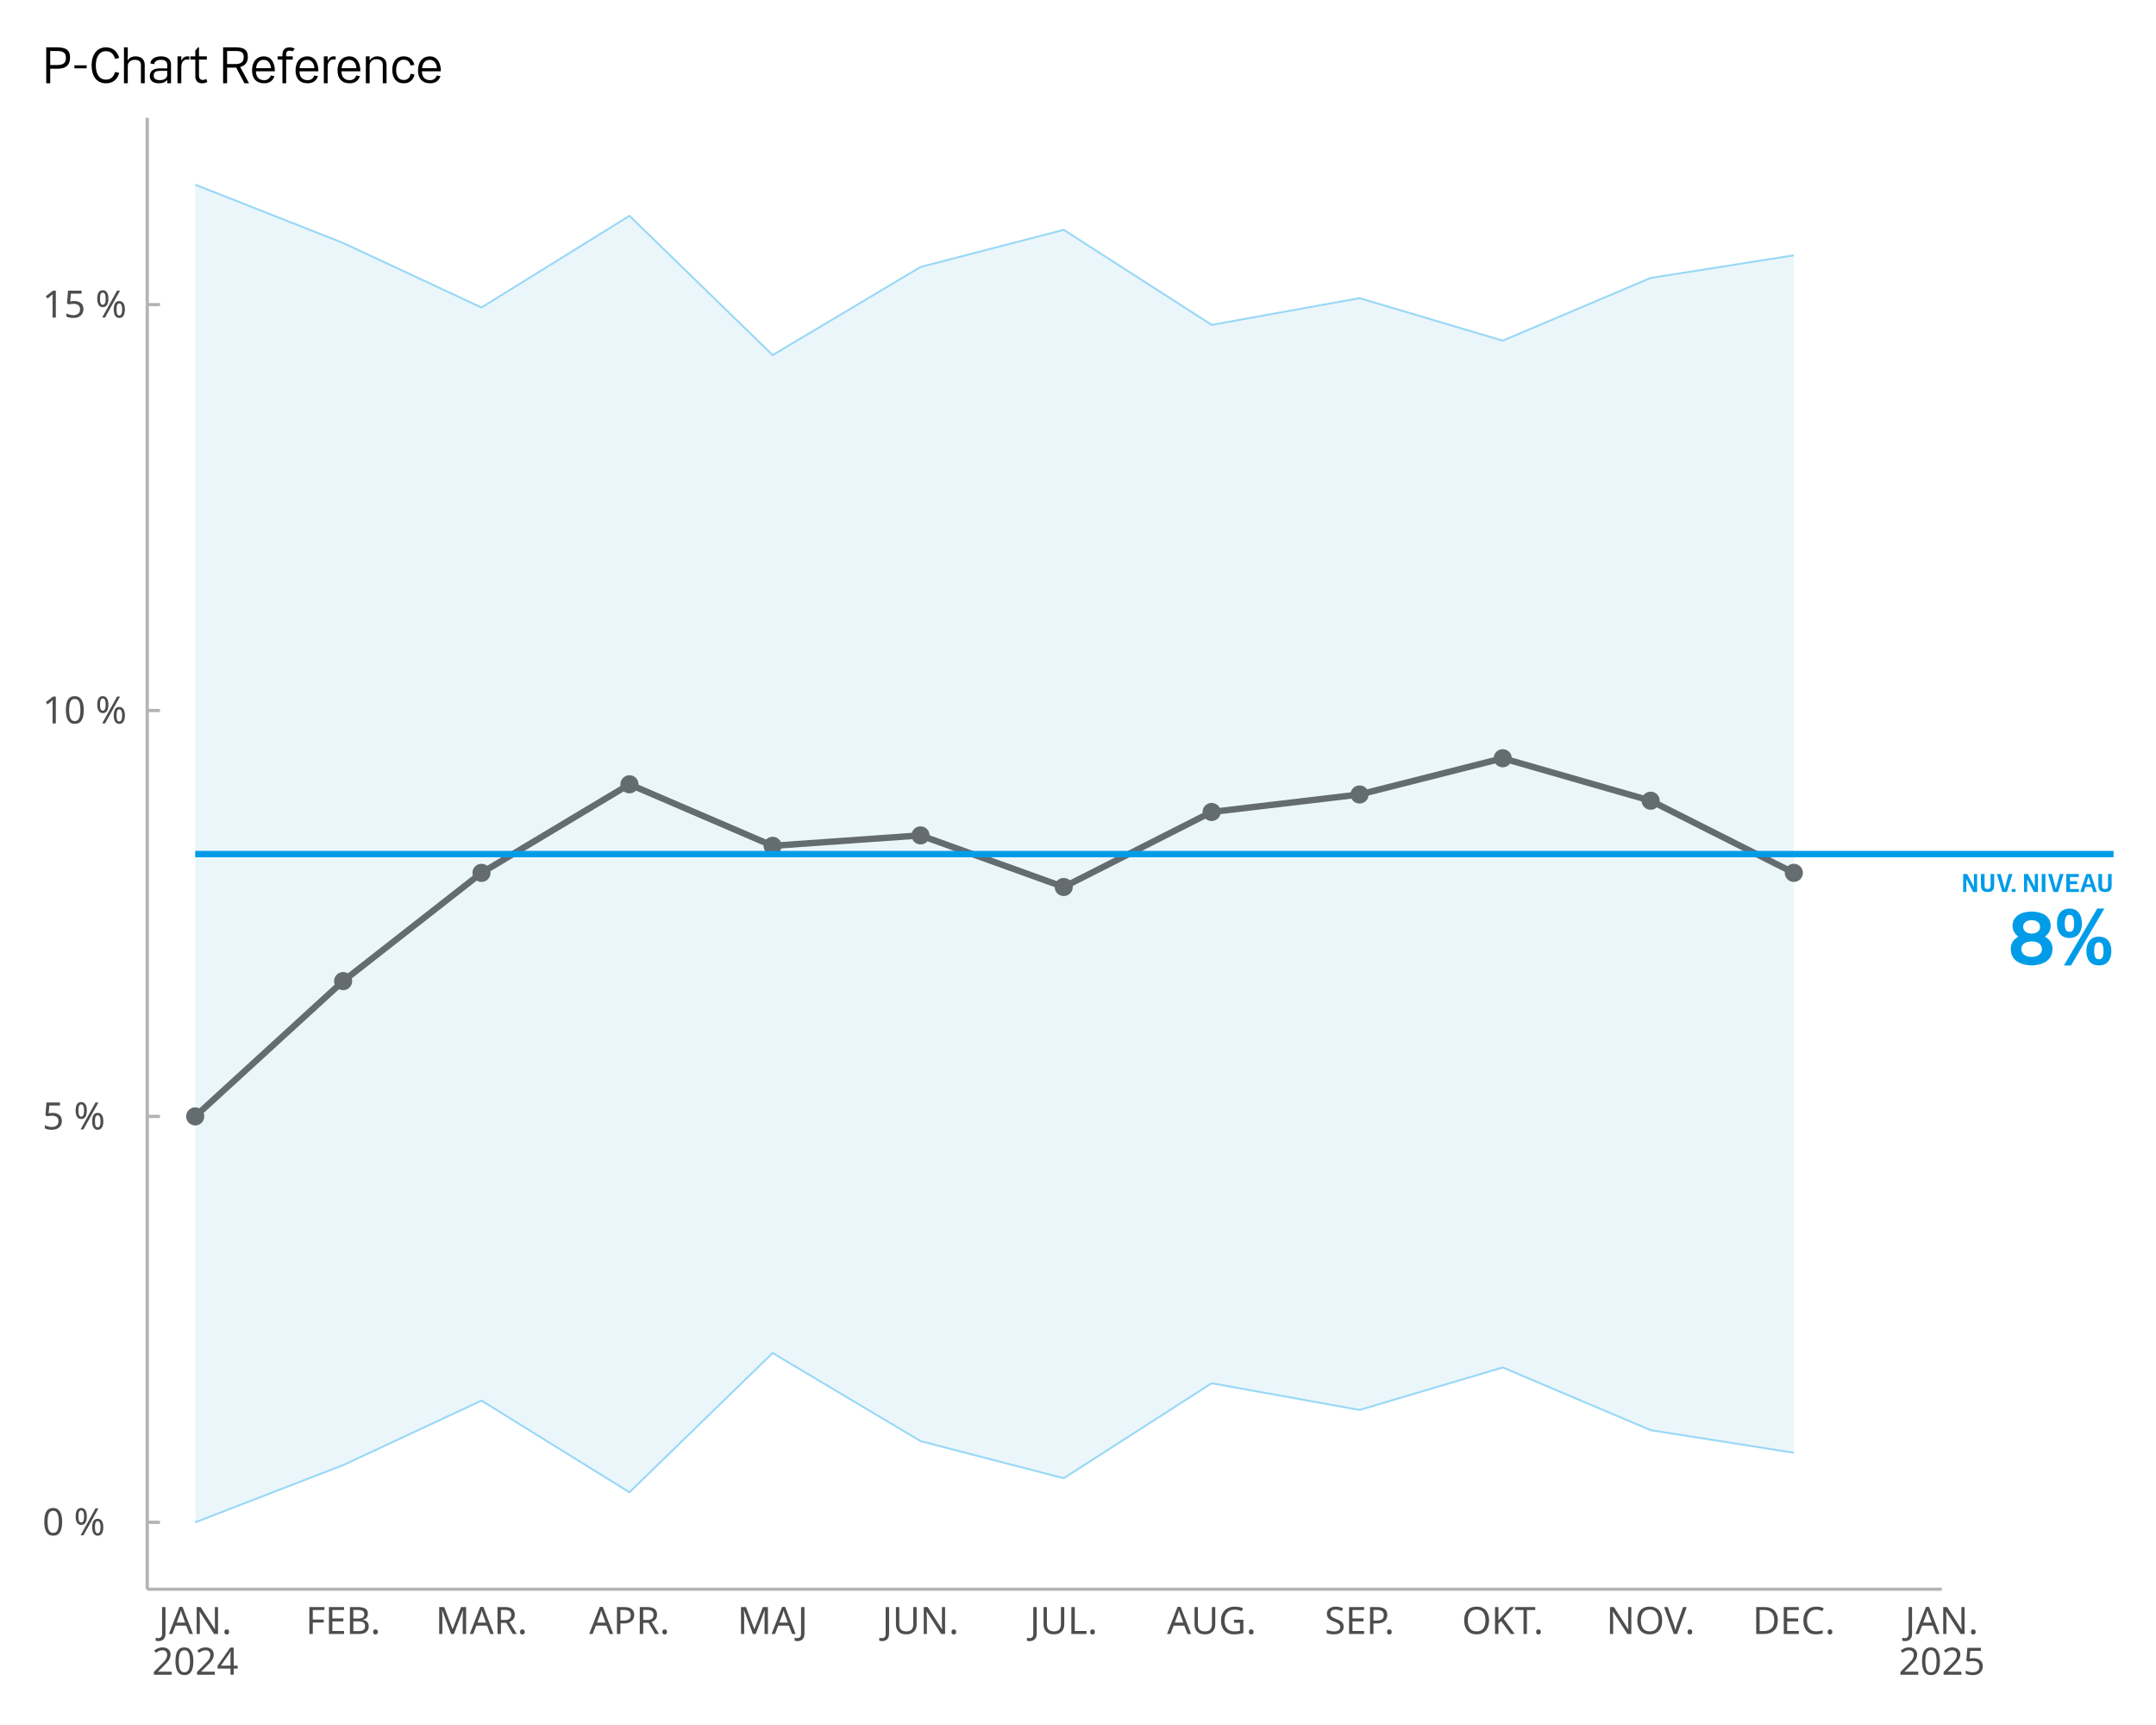
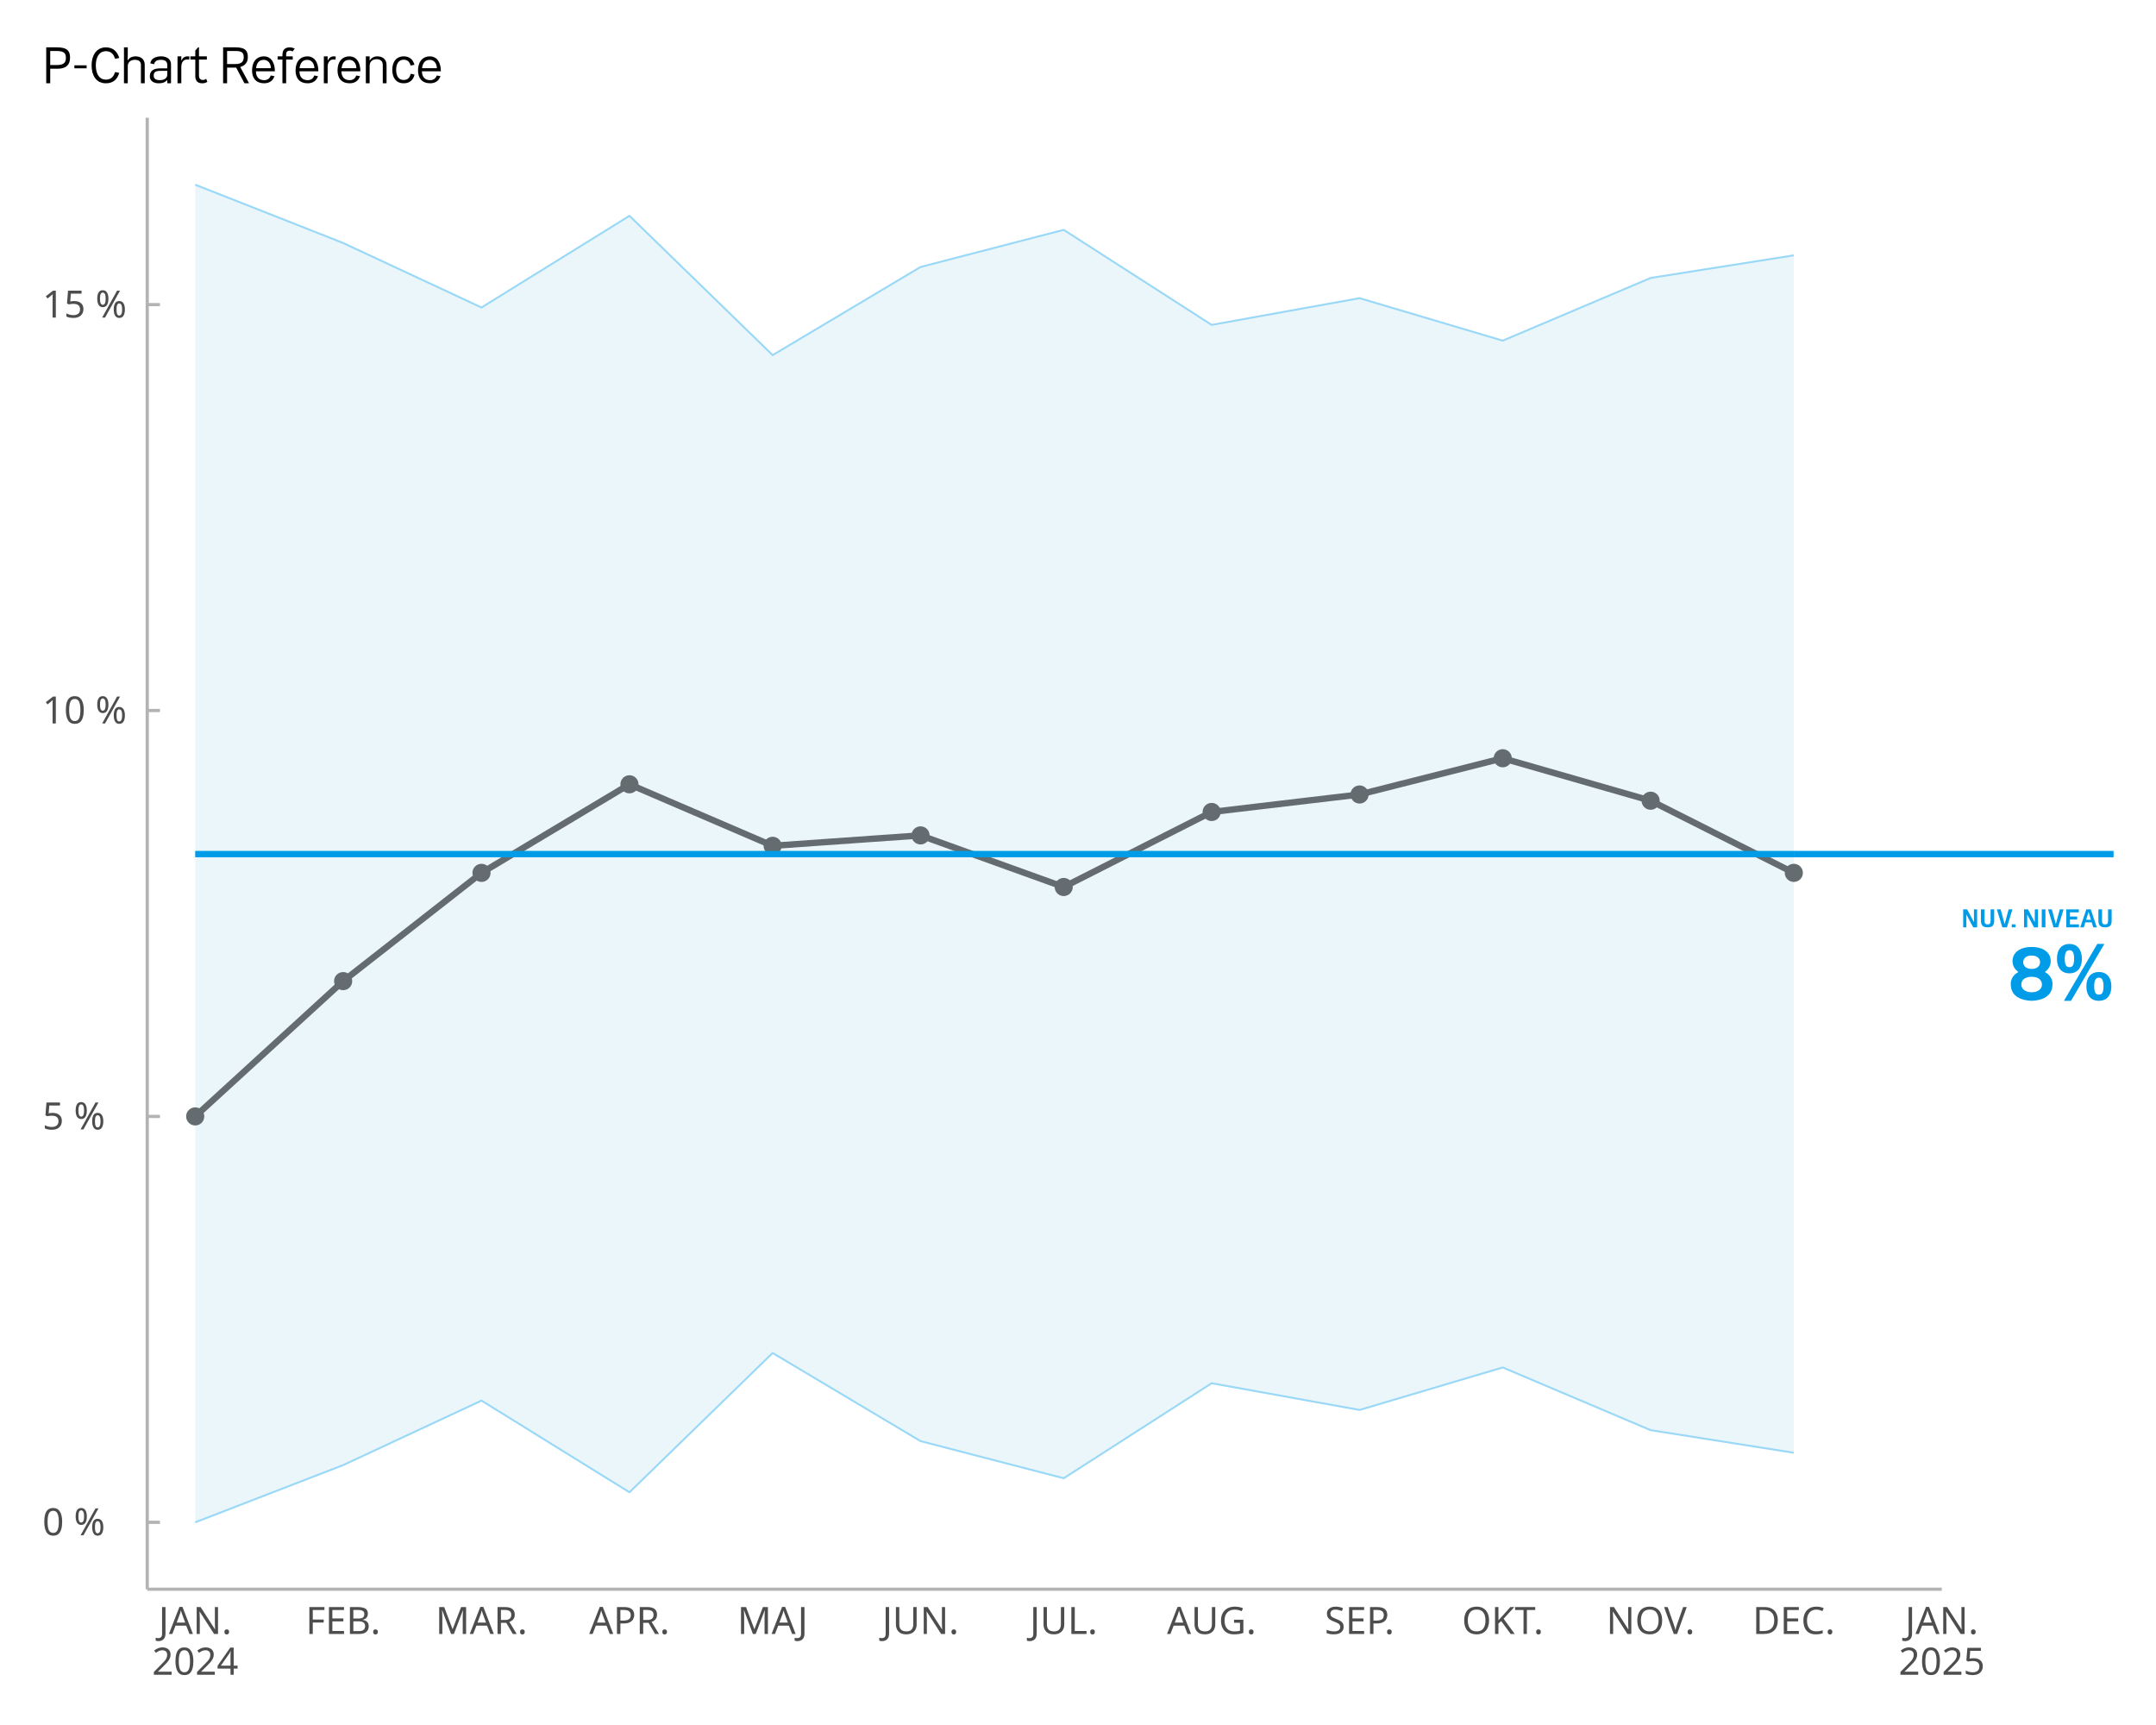
<svg xmlns="http://www.w3.org/2000/svg" class="svglite" data-engine-version="2.0" width="720.00pt" height="576.00pt" viewBox="0 0 720.00 576.00">
  <defs>
    <style type="text/css">
    .svglite line, .svglite polyline, .svglite polygon, .svglite path, .svglite rect, .svglite circle {
      fill: none;
      stroke: #000000;
      stroke-linecap: round;
      stroke-linejoin: round;
      stroke-miterlimit: 10.00;
    }
  </style>
  </defs>
  <rect width="100%" height="100%" style="stroke: none; fill: #FFFFFF;" />
  <defs>
    <clipPath id="cpMC4wMHw3MjAuMDB8MC4wMHw1NzYuMDA=">
      <rect x="0.00" y="0.00" width="720.00" height="576.00" />
    </clipPath>
  </defs>
  <g clip-path="url(#cpMC4wMHw3MjAuMDB8MC4wMHw1NzYuMDA=)">
    <rect x="0.00" y="0.00" width="720.00" height="576.00" style="stroke-width: 1.36; stroke: none; fill: #FFFFFF;" />
  </g>
  <defs>
    <clipPath id="cpNDkuMTd8NzA1LjgzfDM5LjMzfDUzMC42Ng==">
      <rect x="49.17" y="39.33" width="656.66" height="491.32" />
    </clipPath>
  </defs>
  <g clip-path="url(#cpNDkuMTd8NzA1LjgzfDM5LjMzfDUzMC42Ng==)">
    <rect x="49.17" y="39.33" width="656.66" height="491.32" style="stroke-width: 1.36; stroke: none; fill: #FFFFFF;" />
    <polygon points="65.19,61.67 114.59,81.14 160.80,102.68 210.21,72.07 258.02,118.58 307.42,89.15 355.23,76.75 404.63,108.48 454.03,99.56 501.84,113.75 551.24,92.81 599.05,85.26 599.05,485.10 551.24,477.55 501.84,456.61 454.03,470.80 404.63,461.88 355.23,493.61 307.42,481.21 258.02,451.78 210.21,498.29 160.80,467.68 114.59,489.22 65.19,508.32 " style="stroke-width: 0.00; stroke: none; stroke-linecap: butt; fill: #D8EEF9; fill-opacity: 0.50;" />
    <polyline points="65.19,61.67 114.59,81.14 160.80,102.68 210.21,72.07 258.02,118.58 307.42,89.15 355.23,76.75 404.63,108.48 454.03,99.56 501.84,113.75 551.24,92.81 599.05,85.26 " style="stroke-width: 1.36; stroke: none; stroke-linecap: butt;" />
    <polyline points="599.05,485.10 551.24,477.55 501.84,456.61 454.03,470.80 404.63,461.88 355.23,493.61 307.42,481.21 258.02,451.78 210.21,498.29 160.80,467.68 114.59,489.22 65.19,508.32 " style="stroke-width: 1.36; stroke: none; stroke-linecap: butt;" />
    <polyline points="65.19,61.67 114.59,81.14 160.80,102.68 210.21,72.07 258.02,118.58 307.42,89.15 355.23,76.75 404.63,108.48 454.03,99.56 501.84,113.75 551.24,92.81 599.05,85.26 " style="stroke-width: 0.64; stroke: #99D8F6; stroke-linecap: butt;" />
    <polyline points="65.19,508.32 114.59,489.22 160.80,467.68 210.21,498.29 258.02,451.78 307.42,481.21 355.23,493.61 404.63,461.88 454.03,470.80 501.84,456.61 551.24,477.55 599.05,485.10 " style="stroke-width: 0.64; stroke: #99D8F6; stroke-linecap: butt;" />
    <polyline points="65.19,372.78 114.59,327.61 160.80,291.46 210.21,261.89 258.02,282.43 307.42,278.95 355.23,296.18 404.63,271.13 454.03,265.29 501.84,253.19 551.24,267.37 599.05,291.46 " style="stroke-width: 2.13; stroke: #646C6F; stroke-linecap: butt;" />
    <circle cx="65.19" cy="372.78" r="2.58" style="stroke-width: 0.90; stroke: #646C6F; fill: #646C6F;" />
    <circle cx="114.59" cy="327.61" r="2.58" style="stroke-width: 0.90; stroke: #646C6F; fill: #646C6F;" />
    <circle cx="160.80" cy="291.46" r="2.58" style="stroke-width: 0.90; stroke: #646C6F; fill: #646C6F;" />
    <circle cx="210.21" cy="261.89" r="2.58" style="stroke-width: 0.90; stroke: #646C6F; fill: #646C6F;" />
    <circle cx="258.02" cy="282.43" r="2.58" style="stroke-width: 0.90; stroke: #646C6F; fill: #646C6F;" />
    <circle cx="307.42" cy="278.95" r="2.58" style="stroke-width: 0.90; stroke: #646C6F; fill: #646C6F;" />
    <circle cx="355.23" cy="296.18" r="2.58" style="stroke-width: 0.90; stroke: #646C6F; fill: #646C6F;" />
    <circle cx="404.63" cy="271.13" r="2.58" style="stroke-width: 0.90; stroke: #646C6F; fill: #646C6F;" />
    <circle cx="454.03" cy="265.29" r="2.58" style="stroke-width: 0.90; stroke: #646C6F; fill: #646C6F;" />
    <circle cx="501.84" cy="253.19" r="2.58" style="stroke-width: 0.90; stroke: #646C6F; fill: #646C6F;" />
    <circle cx="551.24" cy="267.37" r="2.58" style="stroke-width: 0.90; stroke: #646C6F; fill: #646C6F;" />
    <circle cx="599.05" cy="291.46" r="2.58" style="stroke-width: 0.90; stroke: #646C6F; fill: #646C6F;" />
    <polyline points="65.19,285.18 114.59,285.18 160.80,285.18 210.21,285.18 258.02,285.18 307.42,285.18 355.23,285.18 404.63,285.18 454.03,285.18 501.84,285.18 551.24,285.18 599.05,285.18 " style="stroke-width: 2.13; stroke: #009CE8; stroke-linecap: butt;" />
    <polyline points="599.05,285.18 705.83,285.18 " style="stroke-width: 2.13; stroke: #009CE8; stroke-linecap: butt;" />
-     <path d="M 660.26 291.84 L 659.20 291.84 L 659.20 296.12 L 656.93 291.84 L 655.61 291.84 L 655.61 297.84 L 656.67 297.84 L 656.67 293.56 L 658.95 297.84 L 660.26 297.84 Z" style="fill-rule: nonzero; fill: #009CE8; stroke-width: 0.75; stroke: none;" />
-     <path d="M 665.96 291.84 L 664.76 291.84 L 664.76 295.46 L 664.75 295.88 L 664.70 296.20 L 664.53 296.62 L 664.22 296.81 L 663.78 296.85 L 663.31 296.81 L 662.99 296.62 L 662.88 296.44 L 662.80 296.19 L 662.76 295.87 L 662.75 295.46 L 662.75 291.84 L 661.53 291.84 L 661.53 295.46 L 661.56 296.08 L 661.66 296.59 L 661.83 297.00 L 662.07 297.32 L 662.38 297.56 L 662.77 297.72 L 663.23 297.81 L 663.78 297.84 L 664.32 297.81 L 664.78 297.72 L 665.16 297.56 L 665.46 297.32 L 665.69 297.00 L 665.84 296.59 L 665.94 296.08 L 665.96 295.46 Z" style="fill-rule: nonzero; fill: #009CE8; stroke-width: 0.75; stroke: none;" />
-     <path d="M 670.79 291.84 L 669.47 296.73 L 669.44 296.73 L 668.13 291.84 L 666.86 291.84 L 668.69 297.84 L 670.22 297.84 L 672.05 291.84 Z" style="fill-rule: nonzero; fill: #009CE8; stroke-width: 0.75; stroke: none;" />
-     <path d="M 673.10 296.84 L 671.82 296.84 L 671.82 297.84 L 673.10 297.84 Z" style="fill-rule: nonzero; fill: #009CE8; stroke-width: 0.75; stroke: none;" />
-     <path d="M 680.58 291.84 L 679.52 291.84 L 679.52 296.12 L 677.25 291.84 L 675.93 291.84 L 675.93 297.84 L 676.99 297.84 L 676.99 293.56 L 679.27 297.84 L 680.58 297.84 Z" style="fill-rule: nonzero; fill: #009CE8; stroke-width: 0.75; stroke: none;" />
-     <path d="M 683.07 291.84 L 681.85 291.84 L 681.85 297.84 L 683.07 297.84 Z" style="fill-rule: nonzero; fill: #009CE8; stroke-width: 0.75; stroke: none;" />
-     <path d="M 687.88 291.84 L 686.56 296.73 L 686.53 296.73 L 685.22 291.84 L 683.95 291.84 L 685.78 297.84 L 687.31 297.84 L 689.14 291.84 Z" style="fill-rule: nonzero; fill: #009CE8; stroke-width: 0.75; stroke: none;" />
-     <path d="M 694.27 296.85 L 691.27 296.85 L 691.27 295.23 L 693.67 295.23 L 693.67 294.23 L 691.27 294.23 L 691.27 292.84 L 694.22 292.84 L 694.22 291.84 L 690.05 291.84 L 690.05 297.84 L 694.27 297.84 Z" style="fill-rule: nonzero; fill: #009CE8; stroke-width: 0.75; stroke: none;" />
-     <path d="M 698.23 291.84 L 696.73 291.84 L 694.71 297.84 L 695.90 297.84 L 696.40 296.18 L 698.54 296.18 L 699.04 297.84 L 700.23 297.84 ZM 696.68 295.31 L 697.46 292.73 L 697.48 292.73 L 698.28 295.31 Z" style="fill-rule: nonzero; fill: #009CE8; stroke-width: 0.75; stroke: none;" />
-     <path d="M 705.19 291.84 L 703.99 291.84 L 703.99 295.46 L 703.98 295.88 L 703.93 296.20 L 703.76 296.62 L 703.45 296.81 L 703.01 296.85 L 702.54 296.81 L 702.22 296.62 L 702.11 296.44 L 702.03 296.19 L 701.99 295.87 L 701.98 295.46 L 701.98 291.84 L 700.76 291.84 L 700.76 295.46 L 700.79 296.08 L 700.89 296.59 L 701.06 297.00 L 701.30 297.32 L 701.61 297.56 L 702.00 297.72 L 702.46 297.81 L 703.01 297.84 L 703.55 297.81 L 704.01 297.72 L 704.39 297.56 L 704.69 297.32 L 704.92 297.00 L 705.08 296.59 L 705.17 296.08 L 705.19 295.46 Z" style="fill-rule: nonzero; fill: #009CE8; stroke-width: 0.75; stroke: none;" />
-     <path d="M 679.12 307.30 L 679.70 307.44 L 680.19 307.65 L 680.58 307.92 L 680.89 308.25 L 681.11 308.63 L 681.24 309.04 L 681.29 309.48 L 681.24 309.92 L 681.11 310.34 L 680.89 310.72 L 680.59 311.06 L 680.19 311.33 L 679.71 311.55 L 679.14 311.68 L 678.47 311.73 L 677.80 311.68 L 677.23 311.55 L 676.74 311.33 L 676.34 311.06 L 676.04 310.72 L 675.82 310.34 L 675.69 309.92 L 675.65 309.48 L 675.69 309.04 L 675.82 308.63 L 676.04 308.25 L 676.34 307.92 L 676.73 307.65 L 677.21 307.44 L 677.78 307.30 L 678.44 307.26 ZM 679.24 314.40 L 679.93 314.54 L 680.52 314.76 L 681.01 315.06 L 681.40 315.44 L 681.68 315.88 L 681.85 316.38 L 681.91 316.94 L 681.85 317.47 L 681.68 317.95 L 681.39 318.39 L 681.00 318.77 L 680.50 319.09 L 679.91 319.32 L 679.24 319.47 L 678.47 319.52 L 677.71 319.47 L 677.02 319.32 L 676.43 319.09 L 675.94 318.77 L 675.54 318.39 L 675.26 317.95 L 675.08 317.47 L 675.02 316.94 L 675.08 316.38 L 675.25 315.88 L 675.54 315.44 L 675.93 315.06 L 676.42 314.76 L 677.01 314.54 L 677.70 314.40 L 678.47 314.35 ZM 679.83 322.26 L 681.12 322.01 L 682.30 321.61 L 683.34 321.05 L 684.21 320.29 L 684.57 319.84 L 684.87 319.33 L 685.12 318.77 L 685.29 318.15 L 685.40 317.47 L 685.44 316.73 L 685.39 316.05 L 685.23 315.42 L 684.99 314.84 L 684.68 314.31 L 684.31 313.84 L 683.89 313.43 L 682.97 312.80 L 682.97 312.69 L 683.77 311.98 L 684.36 311.15 L 684.72 310.23 L 684.85 309.24 L 684.81 308.59 L 684.70 307.99 L 684.52 307.44 L 684.29 306.95 L 683.64 306.10 L 682.82 305.45 L 681.84 304.96 L 680.77 304.63 L 679.63 304.44 L 678.47 304.38 L 677.31 304.44 L 676.17 304.63 L 675.09 304.96 L 674.12 305.45 L 673.29 306.10 L 672.65 306.95 L 672.41 307.44 L 672.23 307.99 L 672.12 308.59 L 672.08 309.24 L 672.21 310.23 L 672.57 311.15 L 673.16 311.98 L 673.96 312.69 L 673.96 312.80 L 673.04 313.43 L 672.62 313.84 L 672.25 314.31 L 671.94 314.84 L 671.70 315.42 L 671.54 316.05 L 671.49 316.73 L 671.53 317.47 L 671.64 318.15 L 671.82 318.77 L 672.06 319.33 L 672.36 319.84 L 672.72 320.29 L 673.59 321.05 L 674.64 321.61 L 675.82 322.01 L 677.11 322.26 L 678.47 322.38 Z" style="fill-rule: nonzero; fill: #009CE8; stroke-width: 0.75; stroke: none;" />
-     <path d="M 705.03 316.54 L 704.83 315.60 L 704.50 314.77 L 704.04 314.07 L 703.45 313.51 L 702.73 313.09 L 701.89 312.83 L 700.92 312.74 L 699.95 312.83 L 699.11 313.09 L 698.39 313.51 L 697.80 314.07 L 697.34 314.77 L 697.01 315.60 L 696.81 316.54 L 696.75 317.58 L 696.81 318.62 L 697.01 319.55 L 697.34 320.37 L 697.80 321.07 L 698.39 321.63 L 699.11 322.04 L 699.95 322.29 L 700.92 322.38 L 701.89 322.29 L 702.73 322.04 L 703.45 321.63 L 704.04 321.07 L 704.50 320.37 L 704.83 319.55 L 705.03 318.62 L 705.09 317.58 ZM 700.39 303.38 L 689.25 322.38 L 691.62 322.38 L 702.75 303.38 ZM 695.20 307.43 L 695.00 306.41 L 694.67 305.52 L 694.21 304.77 L 693.62 304.18 L 692.90 303.74 L 692.06 303.47 L 691.09 303.38 L 690.12 303.47 L 689.28 303.74 L 688.56 304.17 L 687.97 304.74 L 687.51 305.46 L 687.19 306.30 L 686.99 307.26 L 686.92 308.32 L 686.99 309.37 L 687.19 310.32 L 687.51 311.16 L 687.97 311.87 L 688.56 312.44 L 689.28 312.86 L 690.12 313.12 L 691.09 313.21 L 692.06 313.12 L 692.90 312.86 L 693.62 312.44 L 694.21 311.87 L 694.67 311.16 L 695.00 310.32 L 695.20 309.37 L 695.26 308.32 L 695.26 308.57 ZM 702.45 318.29 L 702.36 318.93 L 702.22 319.43 L 702.03 319.80 L 701.80 320.05 L 701.53 320.21 L 700.92 320.32 L 700.31 320.21 L 700.05 320.05 L 699.82 319.80 L 699.63 319.43 L 699.48 318.93 L 699.39 318.29 L 699.36 317.49 L 699.39 316.73 L 699.48 316.10 L 699.63 315.60 L 699.82 315.22 L 700.05 314.95 L 700.31 314.76 L 700.92 314.63 L 701.53 314.76 L 701.80 314.95 L 702.03 315.22 L 702.22 315.60 L 702.36 316.10 L 702.45 316.73 L 702.48 317.49 ZM 692.62 309.12 L 692.53 309.76 L 692.39 310.26 L 692.20 310.62 L 691.97 310.88 L 691.71 311.04 L 691.09 311.15 L 690.49 311.04 L 690.22 310.88 L 689.99 310.62 L 689.80 310.26 L 689.65 309.76 L 689.56 309.12 L 689.53 308.32 L 689.56 307.55 L 689.65 306.92 L 689.80 306.43 L 689.99 306.05 L 690.22 305.77 L 690.49 305.59 L 691.09 305.46 L 691.71 305.59 L 691.97 305.77 L 692.20 306.05 L 692.39 306.43 L 692.53 306.92 L 692.62 307.55 L 692.65 308.32 Z" style="fill-rule: nonzero; fill: #009CE8; stroke-width: 0.75; stroke: none;" />
+     <path d="M 660.26 303.65 L 659.20 303.65 L 659.20 307.93 L 656.93 303.65 L 655.61 303.65 L 655.61 309.65 L 656.67 309.65 L 656.67 305.37 L 658.95 309.65 L 660.26 309.65 Z" style="fill-rule: nonzero; fill: #009CE8; stroke-width: 0.75; stroke: none;" />
+     <path d="M 665.96 303.65 L 664.76 303.65 L 664.76 307.27 L 664.75 307.69 L 664.70 308.01 L 664.53 308.43 L 664.22 308.62 L 663.78 308.66 L 663.31 308.62 L 662.99 308.42 L 662.88 308.25 L 662.80 308.00 L 662.76 307.68 L 662.75 307.27 L 662.75 303.65 L 661.53 303.65 L 661.53 307.27 L 661.56 307.89 L 661.66 308.39 L 661.83 308.81 L 662.07 309.13 L 662.38 309.37 L 662.77 309.53 L 663.23 309.62 L 663.78 309.65 L 664.32 309.62 L 664.78 309.53 L 665.16 309.37 L 665.46 309.13 L 665.69 308.81 L 665.84 308.39 L 665.94 307.89 L 665.96 307.27 Z" style="fill-rule: nonzero; fill: #009CE8; stroke-width: 0.75; stroke: none;" />
+     <path d="M 670.79 303.65 L 669.47 308.54 L 669.44 308.54 L 668.13 303.65 L 666.86 303.65 L 668.69 309.65 L 670.22 309.65 L 672.05 303.65 Z" style="fill-rule: nonzero; fill: #009CE8; stroke-width: 0.75; stroke: none;" />
+     <path d="M 673.10 308.65 L 671.82 308.65 L 671.82 309.65 L 673.10 309.65 Z" style="fill-rule: nonzero; fill: #009CE8; stroke-width: 0.75; stroke: none;" />
+     <path d="M 680.58 303.65 L 679.52 303.65 L 679.52 307.93 L 677.25 303.65 L 675.93 303.65 L 675.93 309.65 L 676.99 309.65 L 676.99 305.37 L 679.27 309.65 L 680.58 309.65 Z" style="fill-rule: nonzero; fill: #009CE8; stroke-width: 0.75; stroke: none;" />
+     <path d="M 683.07 303.65 L 681.85 303.65 L 681.85 309.65 L 683.07 309.65 Z" style="fill-rule: nonzero; fill: #009CE8; stroke-width: 0.75; stroke: none;" />
+     <path d="M 687.88 303.65 L 686.56 308.54 L 686.53 308.54 L 685.22 303.65 L 683.95 303.65 L 685.78 309.65 L 687.31 309.65 L 689.14 303.65 Z" style="fill-rule: nonzero; fill: #009CE8; stroke-width: 0.75; stroke: none;" />
+     <path d="M 694.27 308.66 L 691.27 308.66 L 691.27 307.04 L 693.67 307.04 L 693.67 306.04 L 691.27 306.04 L 691.27 304.65 L 694.22 304.65 L 694.22 303.65 L 690.05 303.65 L 690.05 309.65 L 694.27 309.65 Z" style="fill-rule: nonzero; fill: #009CE8; stroke-width: 0.75; stroke: none;" />
+     <path d="M 698.23 303.65 L 696.73 303.65 L 694.71 309.65 L 695.90 309.65 L 696.40 307.99 L 698.54 307.99 L 699.04 309.65 L 700.23 309.65 ZM 696.68 307.12 L 697.46 304.54 L 697.48 304.54 L 698.28 307.12 Z" style="fill-rule: nonzero; fill: #009CE8; stroke-width: 0.75; stroke: none;" />
+     <path d="M 705.19 303.65 L 703.99 303.65 L 703.99 307.27 L 703.98 307.69 L 703.93 308.01 L 703.76 308.43 L 703.45 308.62 L 703.01 308.66 L 702.54 308.62 L 702.22 308.42 L 702.11 308.25 L 702.03 308.00 L 701.99 307.68 L 701.98 307.27 L 701.98 303.65 L 700.76 303.65 L 700.76 307.27 L 700.79 307.89 L 700.89 308.39 L 701.06 308.81 L 701.30 309.13 L 701.61 309.37 L 702.00 309.53 L 702.46 309.62 L 703.01 309.65 L 703.55 309.62 L 704.01 309.53 L 704.39 309.37 L 704.69 309.13 L 704.92 308.81 L 705.08 308.39 L 705.17 307.89 L 705.19 307.27 Z" style="fill-rule: nonzero; fill: #009CE8; stroke-width: 0.75; stroke: none;" />
+     <path d="M 679.12 319.11 L 679.70 319.25 L 680.19 319.45 L 680.58 319.73 L 680.89 320.06 L 681.11 320.44 L 681.24 320.85 L 681.29 321.28 L 681.24 321.73 L 681.11 322.15 L 680.89 322.53 L 680.59 322.87 L 680.19 323.14 L 679.71 323.35 L 679.14 323.49 L 678.47 323.53 L 677.80 323.49 L 677.23 323.35 L 676.74 323.14 L 676.34 322.87 L 676.04 322.53 L 675.82 322.15 L 675.69 321.73 L 675.65 321.28 L 675.69 320.85 L 675.82 320.44 L 676.04 320.06 L 676.34 319.73 L 676.73 319.45 L 677.21 319.25 L 677.78 319.11 L 678.44 319.07 ZM 679.24 326.21 L 679.93 326.34 L 680.52 326.57 L 681.01 326.87 L 681.40 327.25 L 681.68 327.69 L 681.85 328.19 L 681.91 328.75 L 681.85 329.28 L 681.68 329.76 L 681.39 330.20 L 681.00 330.58 L 680.50 330.89 L 679.91 331.13 L 679.24 331.28 L 678.47 331.33 L 677.71 331.28 L 677.02 331.13 L 676.43 330.89 L 675.94 330.58 L 675.54 330.20 L 675.26 329.76 L 675.08 329.28 L 675.02 328.75 L 675.08 328.19 L 675.25 327.69 L 675.54 327.25 L 675.93 326.87 L 676.42 326.57 L 677.01 326.34 L 677.70 326.21 L 678.47 326.16 ZM 679.83 334.07 L 681.12 333.82 L 682.30 333.42 L 683.34 332.86 L 684.21 332.10 L 684.57 331.65 L 684.87 331.14 L 685.12 330.58 L 685.29 329.96 L 685.40 329.28 L 685.44 328.53 L 685.39 327.86 L 685.23 327.23 L 684.99 326.65 L 684.68 326.12 L 684.31 325.65 L 683.89 325.24 L 682.97 324.61 L 682.97 324.50 L 683.77 323.79 L 684.36 322.96 L 684.72 322.04 L 684.85 321.05 L 684.81 320.40 L 684.70 319.80 L 684.52 319.25 L 684.29 318.75 L 683.64 317.91 L 682.82 317.26 L 681.84 316.77 L 680.77 316.44 L 679.63 316.25 L 678.47 316.19 L 677.31 316.25 L 676.17 316.44 L 675.09 316.77 L 674.12 317.26 L 673.29 317.91 L 672.65 318.75 L 672.41 319.25 L 672.23 319.80 L 672.12 320.40 L 672.08 321.05 L 672.21 322.04 L 672.57 322.96 L 673.16 323.79 L 673.96 324.50 L 673.96 324.61 L 673.04 325.24 L 672.62 325.65 L 672.25 326.12 L 671.94 326.65 L 671.70 327.23 L 671.54 327.86 L 671.49 328.53 L 671.53 329.28 L 671.64 329.96 L 671.82 330.58 L 672.06 331.14 L 672.36 331.65 L 672.72 332.10 L 673.59 332.86 L 674.64 333.42 L 675.82 333.82 L 677.11 334.07 L 678.47 334.19 Z" style="fill-rule: nonzero; fill: #009CE8; stroke-width: 0.75; stroke: none;" />
+     <path d="M 705.03 328.35 L 704.83 327.41 L 704.50 326.58 L 704.04 325.88 L 703.45 325.32 L 702.73 324.90 L 701.89 324.64 L 700.92 324.55 L 699.95 324.64 L 699.11 324.90 L 698.39 325.32 L 697.80 325.88 L 697.34 326.58 L 697.01 327.41 L 696.81 328.35 L 696.75 329.39 L 696.81 330.43 L 697.01 331.36 L 697.34 332.18 L 697.80 332.88 L 698.39 333.44 L 699.11 333.85 L 699.95 334.10 L 700.92 334.19 L 701.89 334.10 L 702.73 333.85 L 703.45 333.44 L 704.04 332.88 L 704.50 332.18 L 704.83 331.36 L 705.03 330.43 L 705.09 329.39 ZM 700.39 315.19 L 689.25 334.19 L 691.62 334.19 L 702.75 315.19 ZM 695.20 319.24 L 695.00 318.22 L 694.67 317.33 L 694.21 316.58 L 693.62 315.99 L 692.90 315.55 L 692.06 315.28 L 691.09 315.19 L 690.12 315.28 L 689.28 315.55 L 688.56 315.97 L 687.97 316.55 L 687.51 317.27 L 687.19 318.11 L 686.99 319.07 L 686.92 320.13 L 686.99 321.18 L 687.19 322.13 L 687.51 322.97 L 687.97 323.68 L 688.56 324.25 L 689.28 324.67 L 690.12 324.93 L 691.09 325.02 L 692.06 324.93 L 692.90 324.67 L 693.62 324.25 L 694.21 323.68 L 694.67 322.97 L 695.00 322.13 L 695.20 321.18 L 695.26 320.13 L 695.26 320.38 ZM 702.45 330.10 L 702.36 330.74 L 702.22 331.24 L 702.03 331.60 L 701.80 331.86 L 701.53 332.02 L 700.92 332.13 L 700.31 332.02 L 700.05 331.86 L 699.82 331.60 L 699.63 331.24 L 699.48 330.74 L 699.39 330.10 L 699.36 329.30 L 699.39 328.54 L 699.48 327.91 L 699.63 327.41 L 699.82 327.03 L 700.05 326.76 L 700.31 326.57 L 700.92 326.44 L 701.53 326.57 L 701.80 326.76 L 702.03 327.03 L 702.22 327.41 L 702.36 327.91 L 702.45 328.54 L 702.48 329.30 ZM 692.62 320.93 L 692.53 321.57 L 692.39 322.07 L 692.20 322.43 L 691.97 322.69 L 691.71 322.85 L 691.09 322.96 L 690.49 322.85 L 690.22 322.69 L 689.99 322.43 L 689.80 322.07 L 689.65 321.57 L 689.56 320.93 L 689.53 320.13 L 689.56 319.36 L 689.65 318.73 L 689.80 318.23 L 689.99 317.85 L 690.22 317.58 L 690.49 317.40 L 691.09 317.27 L 691.71 317.40 L 691.97 317.58 L 692.20 317.85 L 692.39 318.23 L 692.53 318.73 L 692.62 319.36 L 692.65 320.13 Z" style="fill-rule: nonzero; fill: #009CE8; stroke-width: 0.75; stroke: none;" />
  </g>
  <g clip-path="url(#cpMC4wMHw3MjAuMDB8MC4wMHw1NzYuMDA=)">
    <polyline points="49.17,530.66 49.17,39.33 " style="stroke-width: 1.07; stroke: #B3B3B3; stroke-linecap: butt;" />
    <text x="14.17" y="512.66" style="font-size: 12.60px; fill: #4D4D4D; font-family: sans;" textLength="21.71px" lengthAdjust="spacingAndGlyphs">0 %</text>
    <text x="14.17" y="377.12" style="font-size: 12.60px; fill: #4D4D4D; font-family: sans;" textLength="21.71px" lengthAdjust="spacingAndGlyphs">5 %</text>
    <text x="14.17" y="241.58" style="font-size: 12.60px; fill: #4D4D4D; font-family: sans;" textLength="28.72px" lengthAdjust="spacingAndGlyphs">10 %</text>
    <text x="14.17" y="106.04" style="font-size: 12.60px; fill: #4D4D4D; font-family: sans;" textLength="28.72px" lengthAdjust="spacingAndGlyphs">15 %</text>
    <polyline points="53.42,508.32 49.17,508.32 " style="stroke-width: 1.07; stroke: #B3B3B3; stroke-linecap: butt;" />
    <polyline points="53.42,372.78 49.17,372.78 " style="stroke-width: 1.07; stroke: #B3B3B3; stroke-linecap: butt;" />
    <polyline points="53.42,237.25 49.17,237.25 " style="stroke-width: 1.07; stroke: #B3B3B3; stroke-linecap: butt;" />
    <polyline points="53.42,101.71 49.17,101.71 " style="stroke-width: 1.07; stroke: #B3B3B3; stroke-linecap: butt;" />
    <polyline points="49.17,530.66 648.46,530.66 " style="stroke-width: 1.07; stroke: #B3B3B3; stroke-linecap: butt;" />
    <text x="65.19" y="545.60" text-anchor="middle" style="font-size: 12.60px; fill: #4D4D4D; font-family: sans;" textLength="27.31px" lengthAdjust="spacingAndGlyphs">JAN.</text>
    <text x="65.19" y="559.21" text-anchor="middle" style="font-size: 12.60px; fill: #4D4D4D; font-family: sans;" textLength="28.03px" lengthAdjust="spacingAndGlyphs">2024</text>
    <text x="114.59" y="545.60" text-anchor="middle" style="font-size: 12.60px; fill: #4D4D4D; font-family: sans;" textLength="28.01px" lengthAdjust="spacingAndGlyphs">FEB.</text>
    <text x="160.80" y="545.60" text-anchor="middle" style="font-size: 12.60px; fill: #4D4D4D; font-family: sans;" textLength="31.51px" lengthAdjust="spacingAndGlyphs">MAR.</text>
    <text x="210.21" y="545.60" text-anchor="middle" style="font-size: 12.60px; fill: #4D4D4D; font-family: sans;" textLength="29.42px" lengthAdjust="spacingAndGlyphs">APR.</text>
    <text x="258.02" y="545.60" text-anchor="middle" style="font-size: 12.60px; fill: #4D4D4D; font-family: sans;" textLength="25.21px" lengthAdjust="spacingAndGlyphs">MAJ</text>
    <text x="307.42" y="545.60" text-anchor="middle" style="font-size: 12.60px; fill: #4D4D4D; font-family: sans;" textLength="28.01px" lengthAdjust="spacingAndGlyphs">JUN.</text>
    <text x="355.23" y="545.60" text-anchor="middle" style="font-size: 12.60px; fill: #4D4D4D; font-family: sans;" textLength="25.92px" lengthAdjust="spacingAndGlyphs">JUL.</text>
    <text x="404.63" y="545.60" text-anchor="middle" style="font-size: 12.60px; fill: #4D4D4D; font-family: sans;" textLength="30.81px" lengthAdjust="spacingAndGlyphs">AUG.</text>
    <text x="454.03" y="545.60" text-anchor="middle" style="font-size: 12.60px; fill: #4D4D4D; font-family: sans;" textLength="28.72px" lengthAdjust="spacingAndGlyphs">SEP.</text>
    <text x="501.84" y="545.60" text-anchor="middle" style="font-size: 12.60px; fill: #4D4D4D; font-family: sans;" textLength="29.41px" lengthAdjust="spacingAndGlyphs">OKT.</text>
    <text x="551.24" y="545.60" text-anchor="middle" style="font-size: 12.60px; fill: #4D4D4D; font-family: sans;" textLength="30.81px" lengthAdjust="spacingAndGlyphs">NOV.</text>
    <text x="599.05" y="545.60" text-anchor="middle" style="font-size: 12.60px; fill: #4D4D4D; font-family: sans;" textLength="30.11px" lengthAdjust="spacingAndGlyphs">DEC.</text>
    <text x="648.46" y="545.60" text-anchor="middle" style="font-size: 12.60px; fill: #4D4D4D; font-family: sans;" textLength="27.31px" lengthAdjust="spacingAndGlyphs">JAN.</text>
    <text x="648.46" y="559.21" text-anchor="middle" style="font-size: 12.60px; fill: #4D4D4D; font-family: sans;" textLength="28.03px" lengthAdjust="spacingAndGlyphs">2025</text>
    <path d="M 23.35 18.50 L 23.21 17.83 L 22.95 17.24 L 22.55 16.75 L 22.00 16.35 L 21.27 16.06 L 20.34 15.88 L 19.20 15.81 L 15.44 15.81 L 15.44 27.81 L 16.77 27.81 L 16.77 22.95 L 19.20 22.95 L 20.25 22.89 L 21.14 22.69 L 21.86 22.38 L 22.43 21.95 L 22.87 21.41 L 23.16 20.78 L 23.34 20.06 L 23.39 19.25 ZM 21.97 19.88 L 21.86 20.35 L 21.67 20.75 L 21.38 21.09 L 20.97 21.36 L 20.45 21.56 L 19.78 21.68 L 18.97 21.72 L 16.77 21.72 L 16.77 17.03 L 18.97 17.03 L 19.84 17.07 L 20.52 17.19 L 21.06 17.39 L 21.45 17.65 L 21.72 17.99 L 21.89 18.38 L 21.98 18.84 L 22.00 19.36 Z" style="fill-rule: nonzero; fill: #000000; stroke-width: 0.75; stroke: none;" />
    <path d="M 28.93 21.81 L 24.84 21.81 L 24.84 22.81 L 28.93 22.81 Z" style="fill-rule: nonzero; fill: #000000; stroke-width: 0.75; stroke: none;" />
    <path d="M 38.03 25.05 L 37.74 25.49 L 37.40 25.86 L 37.00 26.17 L 36.52 26.40 L 35.98 26.54 L 35.36 26.60 L 34.49 26.49 L 33.78 26.18 L 33.19 25.71 L 32.74 25.10 L 32.40 24.38 L 32.17 23.57 L 32.04 22.71 L 32.00 21.81 L 32.04 20.95 L 32.17 20.10 L 32.41 19.30 L 32.75 18.58 L 33.21 17.97 L 33.79 17.49 L 34.50 17.19 L 35.36 17.08 L 35.98 17.13 L 36.52 17.28 L 37.00 17.51 L 37.40 17.82 L 37.74 18.20 L 38.03 18.64 L 38.45 19.64 L 39.81 19.35 L 39.55 18.61 L 39.21 17.94 L 38.80 17.34 L 38.30 16.82 L 37.71 16.40 L 37.02 16.08 L 36.24 15.88 L 35.36 15.81 L 34.75 15.85 L 34.19 15.94 L 33.20 16.31 L 32.38 16.89 L 31.72 17.64 L 31.22 18.54 L 30.86 19.56 L 30.66 20.66 L 30.59 21.81 L 30.66 23.01 L 30.86 24.14 L 31.21 25.15 L 31.71 26.04 L 32.37 26.78 L 33.19 27.34 L 34.19 27.69 L 34.75 27.78 L 35.36 27.81 L 36.25 27.75 L 37.04 27.56 L 37.72 27.25 L 38.31 26.84 L 38.81 26.33 L 39.23 25.74 L 39.56 25.07 L 39.81 24.33 L 38.45 24.05 Z" style="fill-rule: nonzero; fill: #000000; stroke-width: 0.75; stroke: none;" />
    <path d="M 48.33 21.61 L 48.26 20.91 L 48.07 20.32 L 47.77 19.84 L 47.38 19.46 L 46.91 19.17 L 46.39 18.97 L 45.82 18.85 L 45.22 18.81 L 44.33 18.92 L 43.61 19.20 L 43.06 19.62 L 42.69 20.11 L 42.61 20.11 L 42.66 18.73 L 42.67 17.47 L 42.67 15.81 L 41.40 15.81 L 41.40 27.81 L 42.67 27.81 L 42.67 21.99 L 42.71 21.58 L 42.84 21.20 L 43.04 20.86 L 43.31 20.56 L 43.64 20.32 L 44.04 20.13 L 44.49 20.01 L 45.00 19.97 L 45.47 20.00 L 45.88 20.07 L 46.23 20.20 L 46.53 20.38 L 46.76 20.62 L 46.92 20.91 L 47.03 21.25 L 47.06 21.66 L 47.06 27.81 L 48.33 27.81 Z" style="fill-rule: nonzero; fill: #000000; stroke-width: 0.75; stroke: none;" />
    <path d="M 57.11 27.81 L 57.11 21.42 L 57.06 20.91 L 56.90 20.43 L 56.65 19.99 L 56.29 19.60 L 55.83 19.27 L 55.26 19.03 L 54.59 18.87 L 53.83 18.81 L 53.08 18.85 L 52.41 18.98 L 51.81 19.17 L 51.30 19.44 L 50.87 19.78 L 50.54 20.18 L 50.32 20.64 L 50.20 21.16 L 51.45 21.44 L 51.68 20.81 L 52.14 20.35 L 52.45 20.18 L 52.82 20.07 L 53.24 19.99 L 53.72 19.97 L 54.21 20.00 L 54.64 20.07 L 55.01 20.20 L 55.31 20.39 L 55.55 20.63 L 55.72 20.93 L 55.82 21.28 L 55.86 21.70 L 55.86 22.83 L 53.48 22.83 L 52.67 22.87 L 51.97 22.99 L 51.37 23.20 L 50.89 23.50 L 50.51 23.87 L 50.24 24.34 L 50.08 24.89 L 50.03 25.53 L 50.08 26.01 L 50.23 26.44 L 50.48 26.83 L 50.82 27.17 L 51.24 27.44 L 51.75 27.64 L 52.33 27.77 L 52.98 27.81 L 53.96 27.75 L 54.72 27.54 L 55.32 27.19 L 55.83 26.70 L 55.89 27.81 ZM 55.81 25.38 L 55.68 25.72 L 55.47 26.02 L 55.19 26.28 L 54.83 26.48 L 54.42 26.64 L 53.95 26.73 L 53.44 26.77 L 52.95 26.74 L 52.52 26.68 L 52.16 26.56 L 51.86 26.40 L 51.63 26.19 L 51.46 25.93 L 51.36 25.62 L 51.33 25.27 L 51.36 24.82 L 51.47 24.46 L 51.66 24.17 L 51.92 23.96 L 52.26 23.82 L 52.68 23.72 L 53.18 23.67 L 53.76 23.66 L 55.86 23.66 L 55.86 25.00 Z" style="fill-rule: nonzero; fill: #000000; stroke-width: 0.75; stroke: none;" />
    <path d="M 63.27 18.88 L 62.64 18.81 L 62.23 18.84 L 61.88 18.92 L 61.32 19.22 L 60.91 19.66 L 60.61 20.19 L 60.55 20.19 L 60.55 18.81 L 59.28 18.81 L 59.28 27.81 L 60.55 27.81 L 60.55 22.19 L 60.67 21.32 L 60.82 20.93 L 61.03 20.57 L 61.31 20.27 L 61.66 20.04 L 62.07 19.90 L 62.55 19.85 L 63.16 19.92 L 63.16 20.11 Z" style="fill-rule: nonzero; fill: #000000; stroke-width: 0.75; stroke: none;" />
    <path d="M 68.87 26.33 L 68.31 26.62 L 67.75 26.70 L 67.42 26.68 L 67.15 26.60 L 66.75 26.29 L 66.52 25.83 L 66.45 25.24 L 66.45 19.89 L 69.08 19.89 L 69.08 18.81 L 66.45 18.81 L 66.45 15.81 L 66.16 15.81 L 65.22 16.86 L 65.22 18.81 L 63.58 18.81 L 63.58 19.89 L 65.22 19.89 L 65.22 25.38 L 65.25 25.95 L 65.37 26.44 L 65.55 26.86 L 65.81 27.20 L 66.13 27.47 L 66.53 27.66 L 67.00 27.78 L 67.53 27.81 L 68.06 27.78 L 68.51 27.68 L 69.25 27.35 Z" style="fill-rule: nonzero; fill: #000000; stroke-width: 0.75; stroke: none;" />
    <path d="M 80.23 22.38 L 80.81 22.16 L 81.32 21.90 L 81.75 21.58 L 82.11 21.20 L 82.39 20.76 L 82.60 20.26 L 82.72 19.69 L 82.76 19.05 L 82.72 18.32 L 82.58 17.67 L 82.33 17.12 L 81.95 16.66 L 81.42 16.29 L 80.72 16.03 L 79.84 15.87 L 78.76 15.81 L 74.51 15.81 L 74.51 27.81 L 75.84 27.81 L 75.84 22.58 L 78.87 22.58 L 81.64 27.81 L 83.17 27.81 ZM 81.35 19.65 L 81.24 20.09 L 81.04 20.47 L 80.76 20.79 L 80.38 21.04 L 79.90 21.23 L 79.30 21.35 L 78.59 21.39 L 75.84 21.39 L 75.84 17.03 L 78.64 17.03 L 79.39 17.06 L 80.00 17.15 L 80.48 17.30 L 80.84 17.52 L 81.10 17.81 L 81.27 18.18 L 81.36 18.63 L 81.39 19.17 Z" style="fill-rule: nonzero; fill: #000000; stroke-width: 0.75; stroke: none;" />
    <path d="M 88.86 27.77 L 89.46 27.64 L 89.99 27.43 L 90.46 27.15 L 90.85 26.81 L 91.19 26.40 L 91.69 25.45 L 90.44 25.20 L 90.12 25.83 L 89.67 26.33 L 89.05 26.65 L 88.65 26.74 L 88.20 26.77 L 87.57 26.71 L 87.02 26.56 L 86.56 26.31 L 86.17 25.97 L 85.87 25.54 L 85.65 25.04 L 85.52 24.46 L 85.47 23.81 L 91.79 23.81 L 91.74 22.79 L 91.57 21.84 L 91.28 20.99 L 90.89 20.25 L 90.37 19.65 L 89.74 19.20 L 89.00 18.91 L 88.14 18.81 L 87.25 18.90 L 86.46 19.15 L 85.78 19.55 L 85.21 20.10 L 84.76 20.78 L 84.44 21.59 L 84.24 22.51 L 84.17 23.53 L 84.23 24.45 L 84.42 25.28 L 84.73 26.01 L 85.16 26.63 L 85.73 27.13 L 86.42 27.50 L 87.24 27.73 L 88.19 27.81 ZM 85.51 22.77 L 85.61 22.19 L 85.76 21.65 L 85.97 21.18 L 86.25 20.77 L 86.59 20.44 L 87.01 20.19 L 87.50 20.04 L 88.09 19.99 L 88.62 20.04 L 89.08 20.20 L 89.48 20.46 L 89.82 20.80 L 90.09 21.21 L 90.28 21.68 L 90.41 22.20 L 90.47 22.77 Z" style="fill-rule: nonzero; fill: #000000; stroke-width: 0.75; stroke: none;" />
    <path d="M 97.77 15.96 L 96.87 15.81 L 96.32 15.84 L 95.82 15.94 L 95.39 16.11 L 95.02 16.36 L 94.72 16.71 L 94.50 17.15 L 94.37 17.69 L 94.32 18.35 L 94.32 18.81 L 92.71 18.81 L 92.71 19.89 L 94.32 19.89 L 94.32 27.81 L 95.56 27.81 L 95.56 19.89 L 97.76 19.89 L 97.76 18.81 L 95.56 18.81 L 95.56 18.24 L 95.60 17.73 L 95.76 17.31 L 96.13 17.02 L 96.41 16.94 L 96.78 16.91 L 97.30 16.97 L 97.71 17.19 L 98.43 16.24 Z" style="fill-rule: nonzero; fill: #000000; stroke-width: 0.75; stroke: none;" />
    <path d="M 103.39 27.77 L 103.99 27.64 L 104.53 27.43 L 104.99 27.15 L 105.38 26.81 L 105.72 26.40 L 106.22 25.45 L 104.97 25.20 L 104.65 25.83 L 104.20 26.33 L 103.58 26.65 L 103.19 26.74 L 102.73 26.77 L 102.10 26.71 L 101.56 26.56 L 101.09 26.31 L 100.70 25.97 L 100.40 25.54 L 100.18 25.04 L 100.05 24.46 L 100.00 23.81 L 106.33 23.81 L 106.27 22.79 L 106.10 21.84 L 105.82 20.99 L 105.42 20.25 L 104.90 19.65 L 104.28 19.20 L 103.53 18.91 L 102.67 18.81 L 101.78 18.90 L 100.99 19.15 L 100.31 19.55 L 99.74 20.10 L 99.29 20.78 L 98.97 21.59 L 98.77 22.51 L 98.70 23.53 L 98.76 24.45 L 98.95 25.28 L 99.26 26.01 L 99.69 26.63 L 100.26 27.13 L 100.95 27.50 L 101.77 27.73 L 102.72 27.81 ZM 100.04 22.77 L 100.14 22.19 L 100.30 21.65 L 100.50 21.18 L 100.78 20.77 L 101.12 20.44 L 101.54 20.19 L 102.04 20.04 L 102.62 19.99 L 103.15 20.04 L 103.61 20.20 L 104.01 20.46 L 104.35 20.80 L 104.62 21.21 L 104.82 21.68 L 104.94 22.20 L 105.00 22.77 Z" style="fill-rule: nonzero; fill: #000000; stroke-width: 0.75; stroke: none;" />
    <path d="M 112.13 18.88 L 111.51 18.81 L 111.10 18.84 L 110.75 18.92 L 110.18 19.22 L 109.78 19.66 L 109.48 20.19 L 109.42 20.19 L 109.42 18.81 L 108.15 18.81 L 108.15 27.81 L 109.42 27.81 L 109.42 22.19 L 109.53 21.32 L 109.69 20.93 L 109.90 20.57 L 110.18 20.27 L 110.52 20.04 L 110.94 19.90 L 111.42 19.85 L 112.03 19.92 L 112.03 20.11 Z" style="fill-rule: nonzero; fill: #000000; stroke-width: 0.75; stroke: none;" />
    <path d="M 117.41 27.77 L 118.02 27.64 L 118.55 27.43 L 119.01 27.15 L 119.41 26.81 L 119.74 26.40 L 120.24 25.45 L 118.99 25.20 L 118.67 25.83 L 118.22 26.33 L 117.60 26.65 L 117.21 26.74 L 116.75 26.77 L 116.12 26.71 L 115.58 26.56 L 115.11 26.31 L 114.72 25.97 L 114.42 25.54 L 114.20 25.04 L 114.07 24.46 L 114.02 23.81 L 120.35 23.81 L 120.29 22.79 L 120.12 21.84 L 119.84 20.99 L 119.44 20.25 L 118.93 19.65 L 118.30 19.20 L 117.55 18.91 L 116.69 18.81 L 115.80 18.90 L 115.01 19.15 L 114.33 19.55 L 113.76 20.10 L 113.31 20.78 L 112.99 21.59 L 112.79 22.51 L 112.72 23.53 L 112.78 24.45 L 112.97 25.28 L 113.28 26.01 L 113.72 26.63 L 114.28 27.13 L 114.97 27.50 L 115.79 27.73 L 116.74 27.81 ZM 114.07 22.77 L 114.17 22.19 L 114.32 21.65 L 114.53 21.18 L 114.80 20.77 L 115.14 20.44 L 115.56 20.19 L 116.06 20.04 L 116.64 19.99 L 117.17 20.04 L 117.63 20.20 L 118.04 20.46 L 118.37 20.80 L 118.64 21.21 L 118.84 21.68 L 118.96 22.20 L 119.02 22.77 Z" style="fill-rule: nonzero; fill: #000000; stroke-width: 0.75; stroke: none;" />
    <path d="M 129.09 21.74 L 129.03 21.03 L 128.85 20.43 L 128.56 19.93 L 128.18 19.52 L 127.73 19.21 L 127.21 18.99 L 126.64 18.86 L 126.03 18.81 L 125.53 18.85 L 125.09 18.93 L 124.38 19.25 L 123.87 19.68 L 123.50 20.16 L 123.44 20.16 L 123.44 18.81 L 122.17 18.81 L 122.17 27.81 L 123.44 27.81 L 123.44 21.94 L 123.48 21.45 L 123.61 21.02 L 123.82 20.65 L 124.10 20.34 L 124.44 20.09 L 124.83 19.91 L 125.28 19.80 L 125.77 19.77 L 126.24 19.80 L 126.65 19.89 L 127.00 20.05 L 127.29 20.26 L 127.53 20.52 L 127.69 20.84 L 127.79 21.21 L 127.83 21.63 L 127.83 27.81 L 129.09 27.81 Z" style="fill-rule: nonzero; fill: #000000; stroke-width: 0.75; stroke: none;" />
    <path d="M 136.87 25.48 L 136.66 25.84 L 136.40 26.14 L 136.08 26.38 L 135.71 26.56 L 135.28 26.67 L 134.78 26.70 L 134.19 26.64 L 133.69 26.46 L 133.26 26.17 L 132.91 25.77 L 132.64 25.28 L 132.45 24.70 L 132.33 24.04 L 132.30 23.31 L 132.33 22.60 L 132.45 21.96 L 132.64 21.38 L 132.91 20.89 L 133.26 20.49 L 133.69 20.19 L 134.19 20.00 L 134.78 19.94 L 135.26 19.97 L 135.68 20.07 L 136.04 20.24 L 136.35 20.46 L 136.82 21.07 L 137.12 21.88 L 138.41 21.64 L 138.19 21.01 L 137.91 20.45 L 137.57 19.96 L 137.16 19.56 L 136.67 19.24 L 136.12 19.01 L 135.49 18.86 L 134.78 18.81 L 133.95 18.89 L 133.20 19.13 L 132.55 19.50 L 132.01 20.02 L 131.58 20.67 L 131.26 21.44 L 131.07 22.32 L 131.00 23.31 L 131.07 24.32 L 131.26 25.22 L 131.58 25.99 L 132.01 26.63 L 132.55 27.14 L 133.20 27.51 L 133.95 27.74 L 134.78 27.81 L 135.50 27.77 L 136.14 27.62 L 136.70 27.38 L 137.19 27.06 L 137.61 26.64 L 137.96 26.15 L 138.23 25.57 L 138.44 24.91 L 137.17 24.63 Z" style="fill-rule: nonzero; fill: #000000; stroke-width: 0.75; stroke: none;" />
    <path d="M 144.29 27.77 L 144.90 27.64 L 145.43 27.43 L 145.89 27.15 L 146.29 26.81 L 146.62 26.40 L 147.12 25.45 L 145.87 25.20 L 145.55 25.83 L 145.10 26.33 L 144.48 26.65 L 144.09 26.74 L 143.63 26.77 L 143.00 26.71 L 142.46 26.56 L 141.99 26.31 L 141.60 25.97 L 141.30 25.54 L 141.08 25.04 L 140.95 24.46 L 140.90 23.81 L 147.23 23.81 L 147.17 22.79 L 147.00 21.84 L 146.72 20.99 L 146.32 20.25 L 145.81 19.65 L 145.18 19.20 L 144.43 18.91 L 143.57 18.81 L 142.68 18.90 L 141.89 19.15 L 141.21 19.55 L 140.64 20.10 L 140.19 20.78 L 139.87 21.59 L 139.67 22.51 L 139.60 23.53 L 139.66 24.45 L 139.85 25.28 L 140.16 26.01 L 140.60 26.63 L 141.16 27.13 L 141.85 27.50 L 142.67 27.73 L 143.62 27.81 ZM 140.95 22.77 L 141.05 22.19 L 141.20 21.65 L 141.41 21.18 L 141.68 20.77 L 142.02 20.44 L 142.44 20.19 L 142.94 20.04 L 143.52 19.99 L 144.05 20.04 L 144.51 20.20 L 144.92 20.46 L 145.25 20.80 L 145.52 21.21 L 145.72 21.68 L 145.84 22.20 L 145.90 22.77 Z" style="fill-rule: nonzero; fill: #000000; stroke-width: 0.75; stroke: none;" />
  </g>
</svg>
